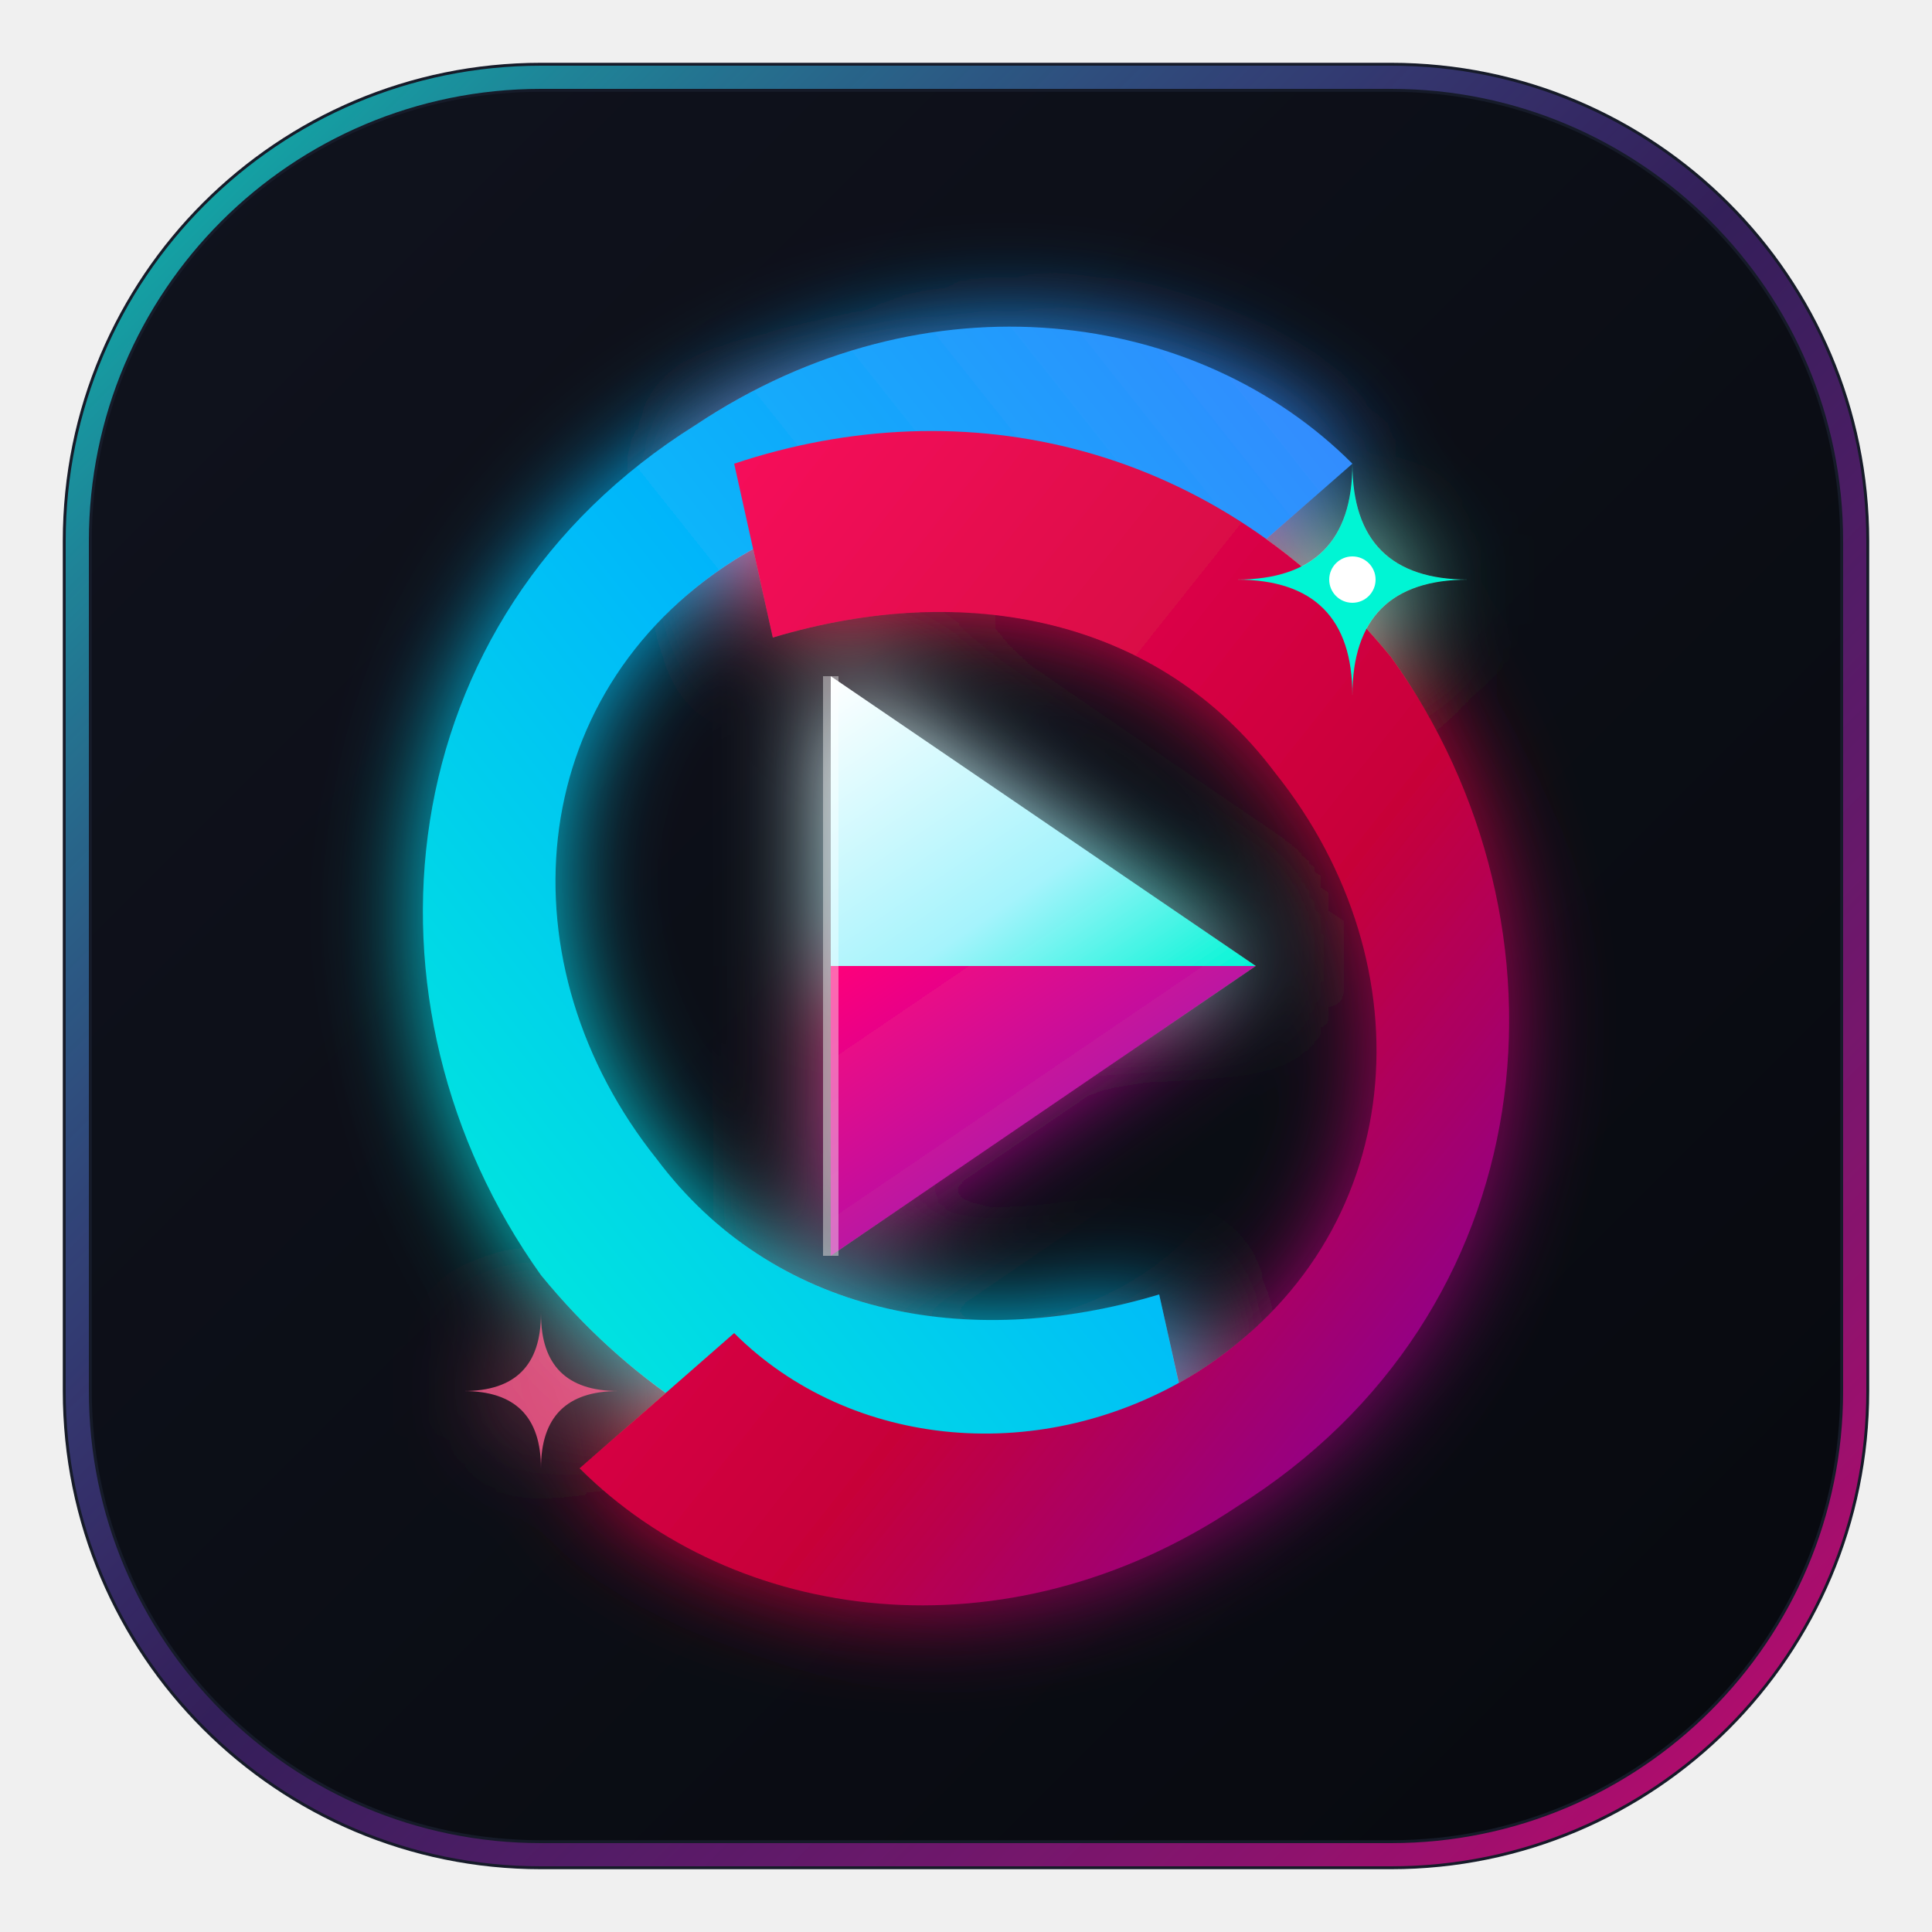
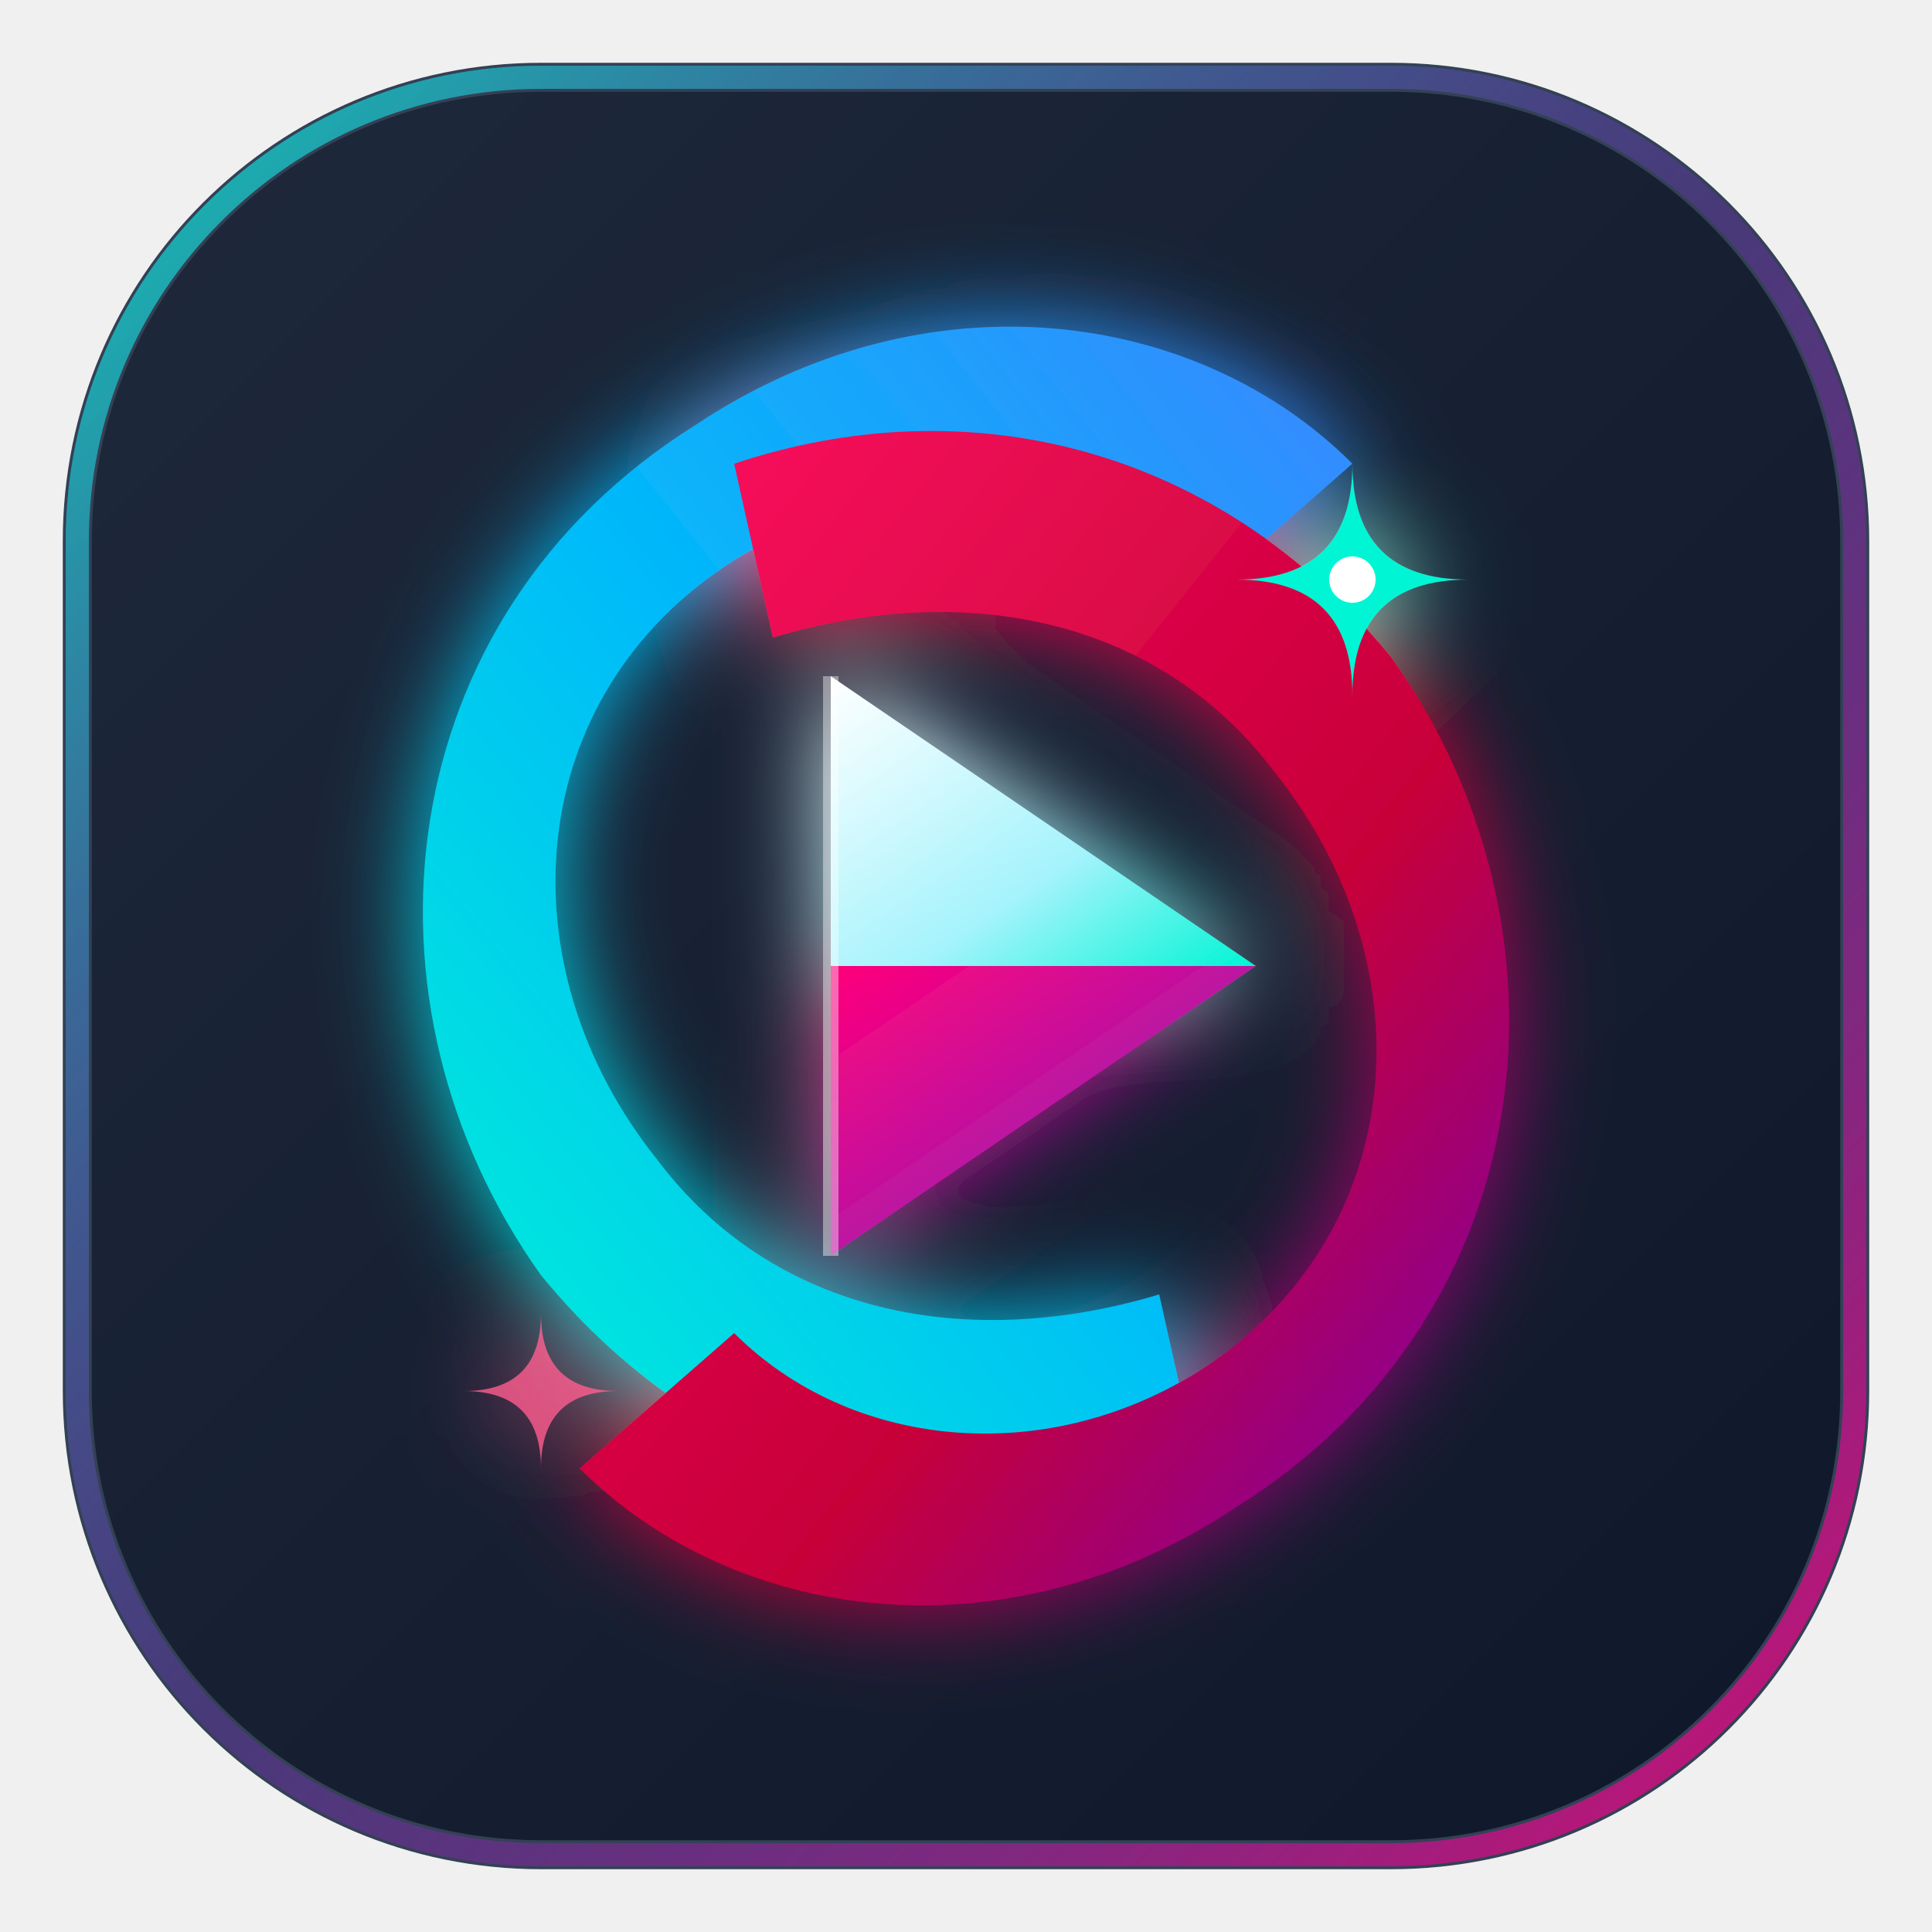
<svg xmlns="http://www.w3.org/2000/svg" viewBox="0 0 100 100" width="1080" height="1080" fill="none">
  <defs>
    <linearGradient id="logo-bg" x1="0%" y1="0%" x2="100%" y2="100%">
-       <stop offset="0%" stop-color="#10131E" />
-       <stop offset="100%" stop-color="#07090E" />
+       <stop offset="0%" stop-color="#1E293B" />
+       <stop offset="100%" stop-color="#0F172A" />
    </linearGradient>
    <linearGradient id="logo-rim" x1="0%" y1="0%" x2="100%" y2="100%">
      <stop offset="0%" stop-color="#00F5D4" stop-opacity="0.8" />
      <stop offset="50%" stop-color="#7928CA" stop-opacity="0.3" />
      <stop offset="100%" stop-color="#FF007A" stop-opacity="0.8" />
    </linearGradient>
    <linearGradient id="logo-cyan" x1="0%" y1="100%" x2="100%" y2="0%">
      <stop offset="0%" stop-color="#00F5D4" />
      <stop offset="50%" stop-color="#00BBF9" />
      <stop offset="100%" stop-color="#3A86FF" />
    </linearGradient>
    <linearGradient id="logo-magenta" x1="0%" y1="0%" x2="100%" y2="100%">
      <stop offset="0%" stop-color="#FF1361" />
      <stop offset="60%" stop-color="#C70039" />
      <stop offset="100%" stop-color="#7209B7" />
    </linearGradient>
    <linearGradient id="logo-facet-top" x1="0%" y1="0%" x2="100%" y2="100%">
      <stop offset="0%" stop-color="#FFFFFF" />
      <stop offset="60%" stop-color="#A5F3FC" />
      <stop offset="100%" stop-color="#00F5D4" />
    </linearGradient>
    <linearGradient id="logo-facet-bottom" x1="0%" y1="0%" x2="100%" y2="100%">
      <stop offset="0%" stop-color="#FF007A" />
      <stop offset="100%" stop-color="#7928CA" />
    </linearGradient>
    <filter id="logo-glow" x="-20%" y="-20%" width="140%" height="140%">
      <feGaussianBlur stdDeviation="2.5" result="blur" />
      <feMerge>
        <feMergeNode in="blur" />
        <feMergeNode in="SourceGraphic" />
      </feMerge>
    </filter>
  </defs>
-   <rect x="4" y="4" width="92" height="92" rx="24" fill="url(#logo-bg)" stroke="#161B29" stroke-width="1.5" />
+   <rect x="4" y="4" width="92" height="92" rx="24" fill="url(#logo-bg)" stroke="#334155" stroke-width="1.5" />
  <rect x="4" y="4" width="92" height="92" rx="24" fill="none" stroke="url(#logo-rim)" stroke-width="1.2" />
  <g filter="url(#logo-glow)">
    <path d="M 28 66 C 18 52 20 32 36 22 C 48 14 62 16 70 24 L 62 31 C 56 25 46 24 38 29 C 27 36 26 50 34 60 C 40 68 50 70 60 67 L 62 76 C 50 80 37 77 28 66 Z" fill="url(#logo-cyan)" />
    <path d="M 72 34 C 82 48 80 68 64 78 C 52 86 38 84 30 76 L 38 69 C 44 75 54 76 62 71 C 73 64 74 50 66 40 C 60 32 50 30 40 33 L 38 24 C 50 20 63 23 72 34 Z" fill="url(#logo-magenta)" />
    <polygon points="43,35 65,50 43,50" fill="url(#logo-facet-top)" />
    <polygon points="43,50 65,50 43,65" fill="url(#logo-facet-bottom)" />
    <line x1="43" y1="35" x2="43" y2="65" stroke="#FFFFFF" stroke-opacity="0.4" stroke-width="0.8" />
    <path d="M 70 24 Q 70 30 76 30 Q 70 30 70 36 Q 70 30 64 30 Q 70 30 70 24 Z" fill="#00F5D4" />
    <circle cx="70" cy="30" r="1.2" fill="#FFFFFF" />
    <path d="M 28 68 Q 28 72 32 72 Q 28 72 28 76 Q 28 72 24 72 Q 28 72 28 68 Z" fill="#FF5D8F" opacity="0.8" />
  </g>
</svg>
